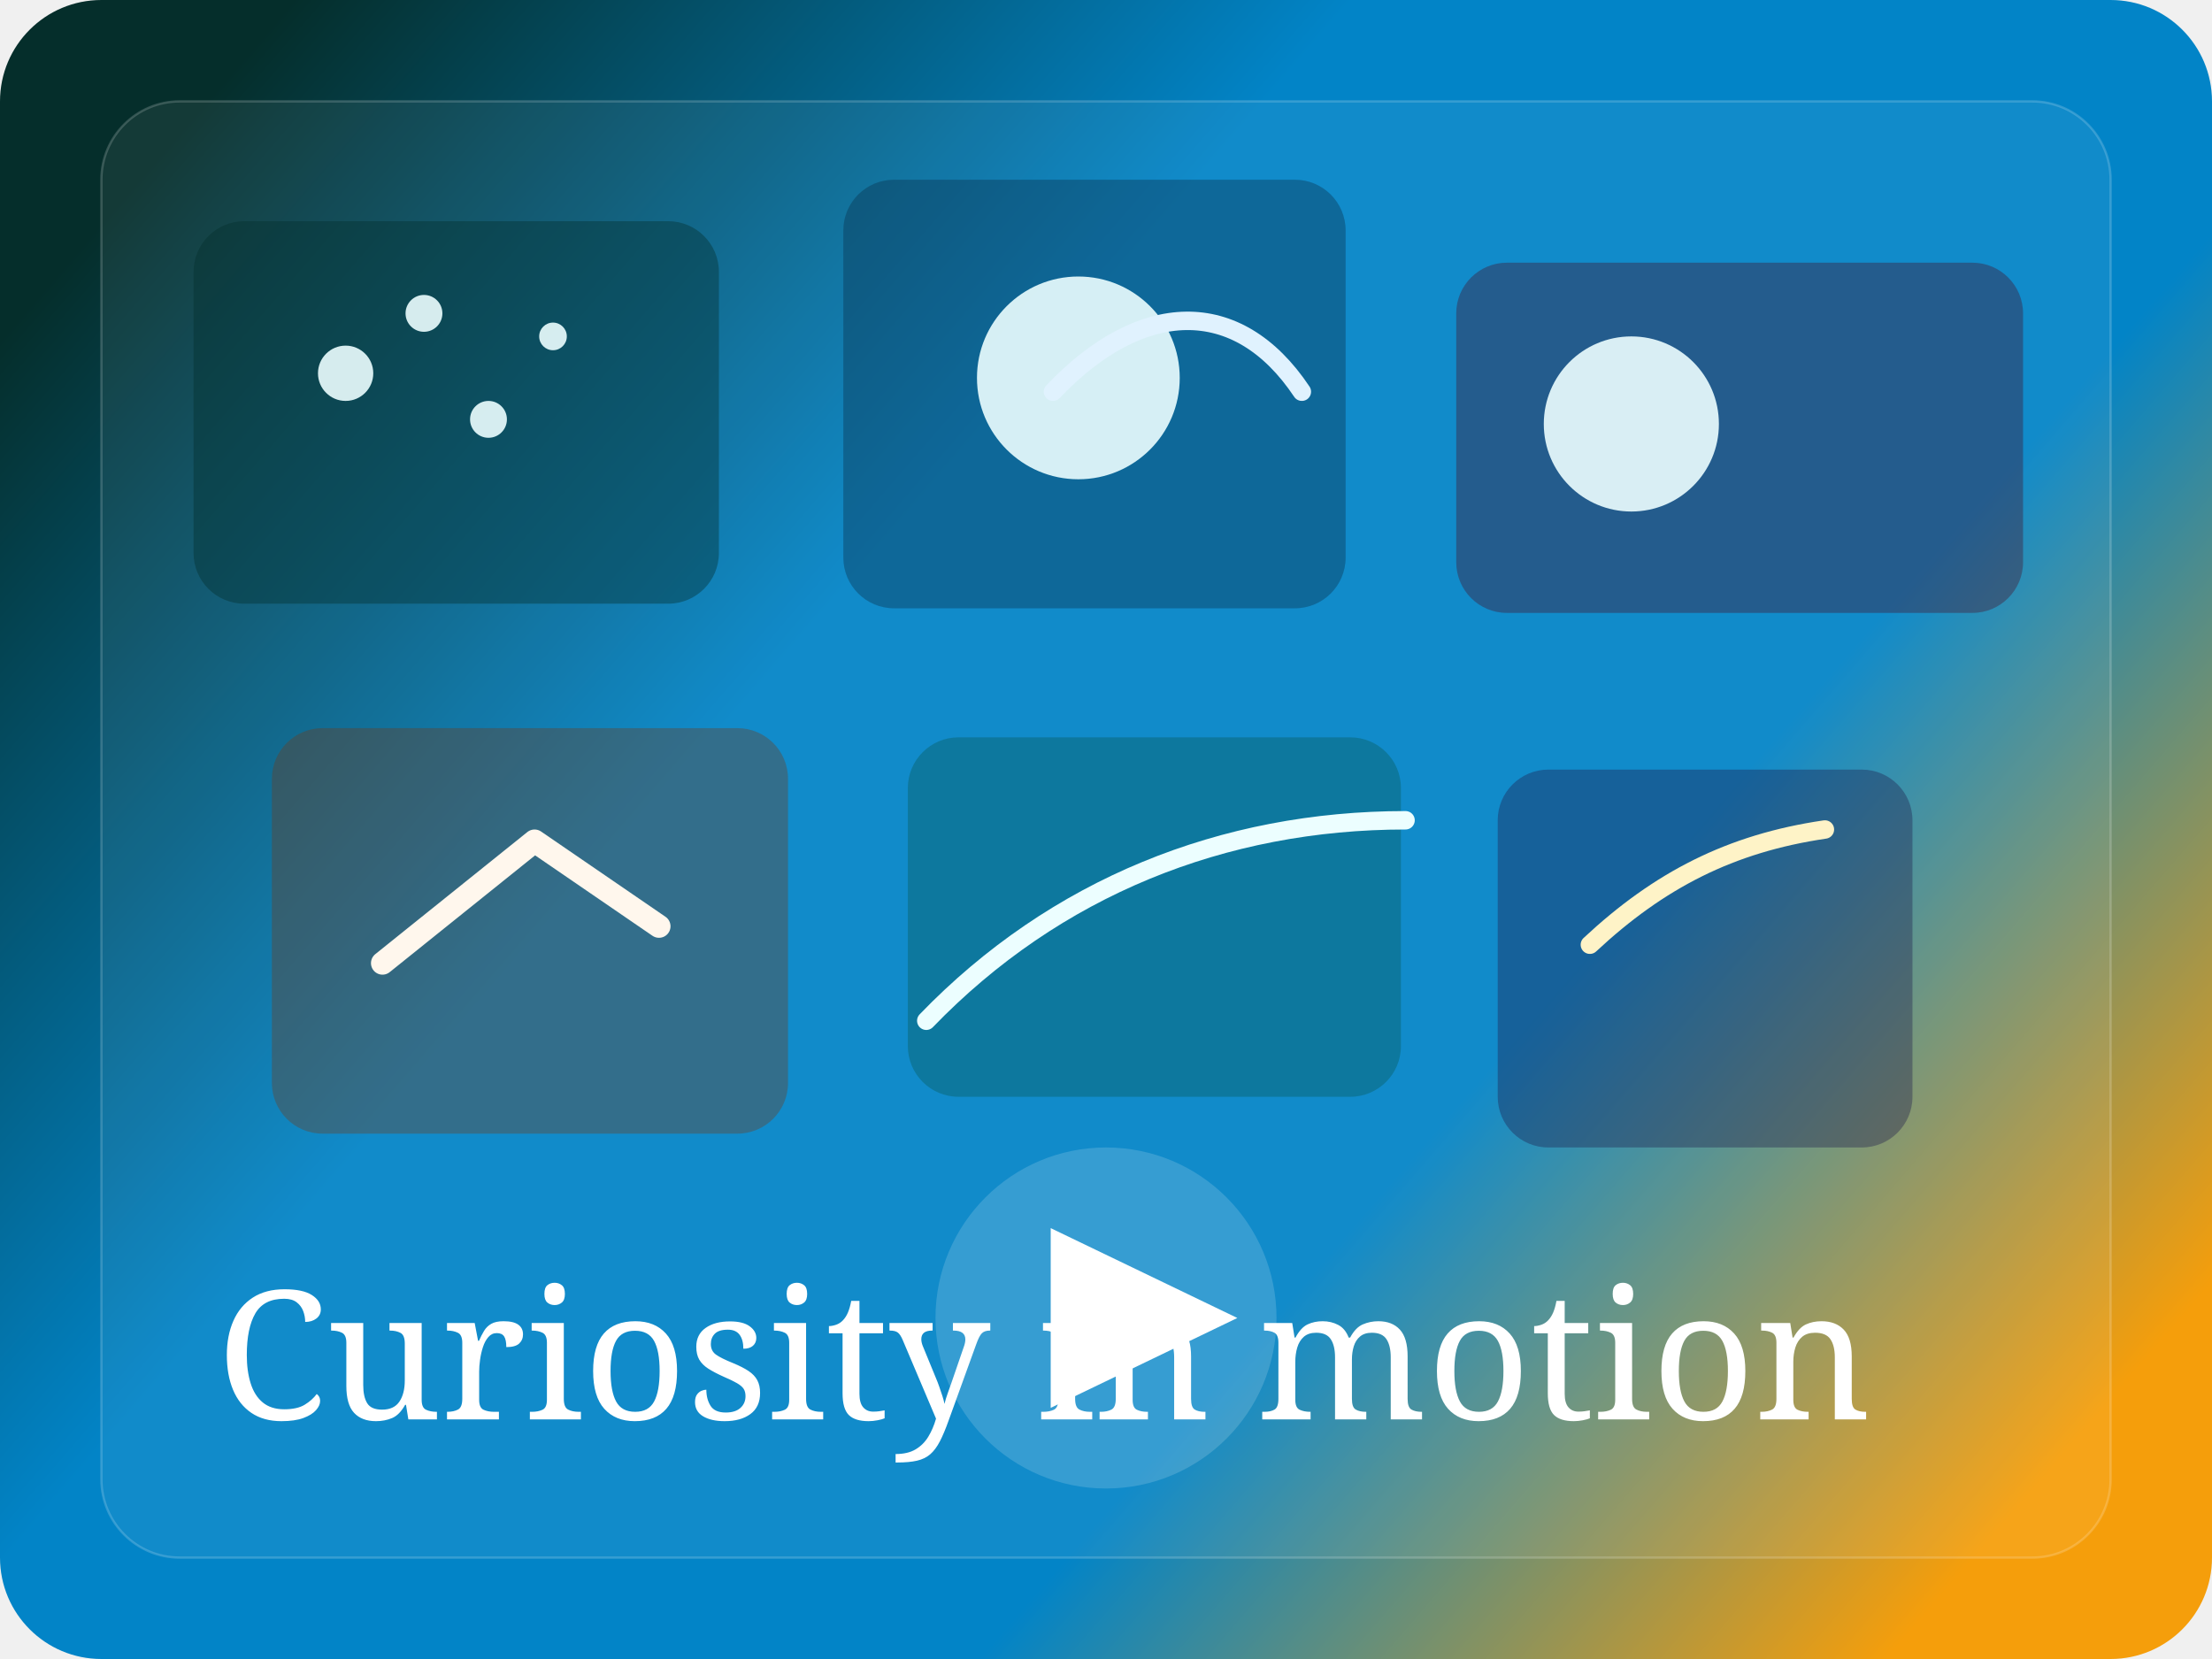
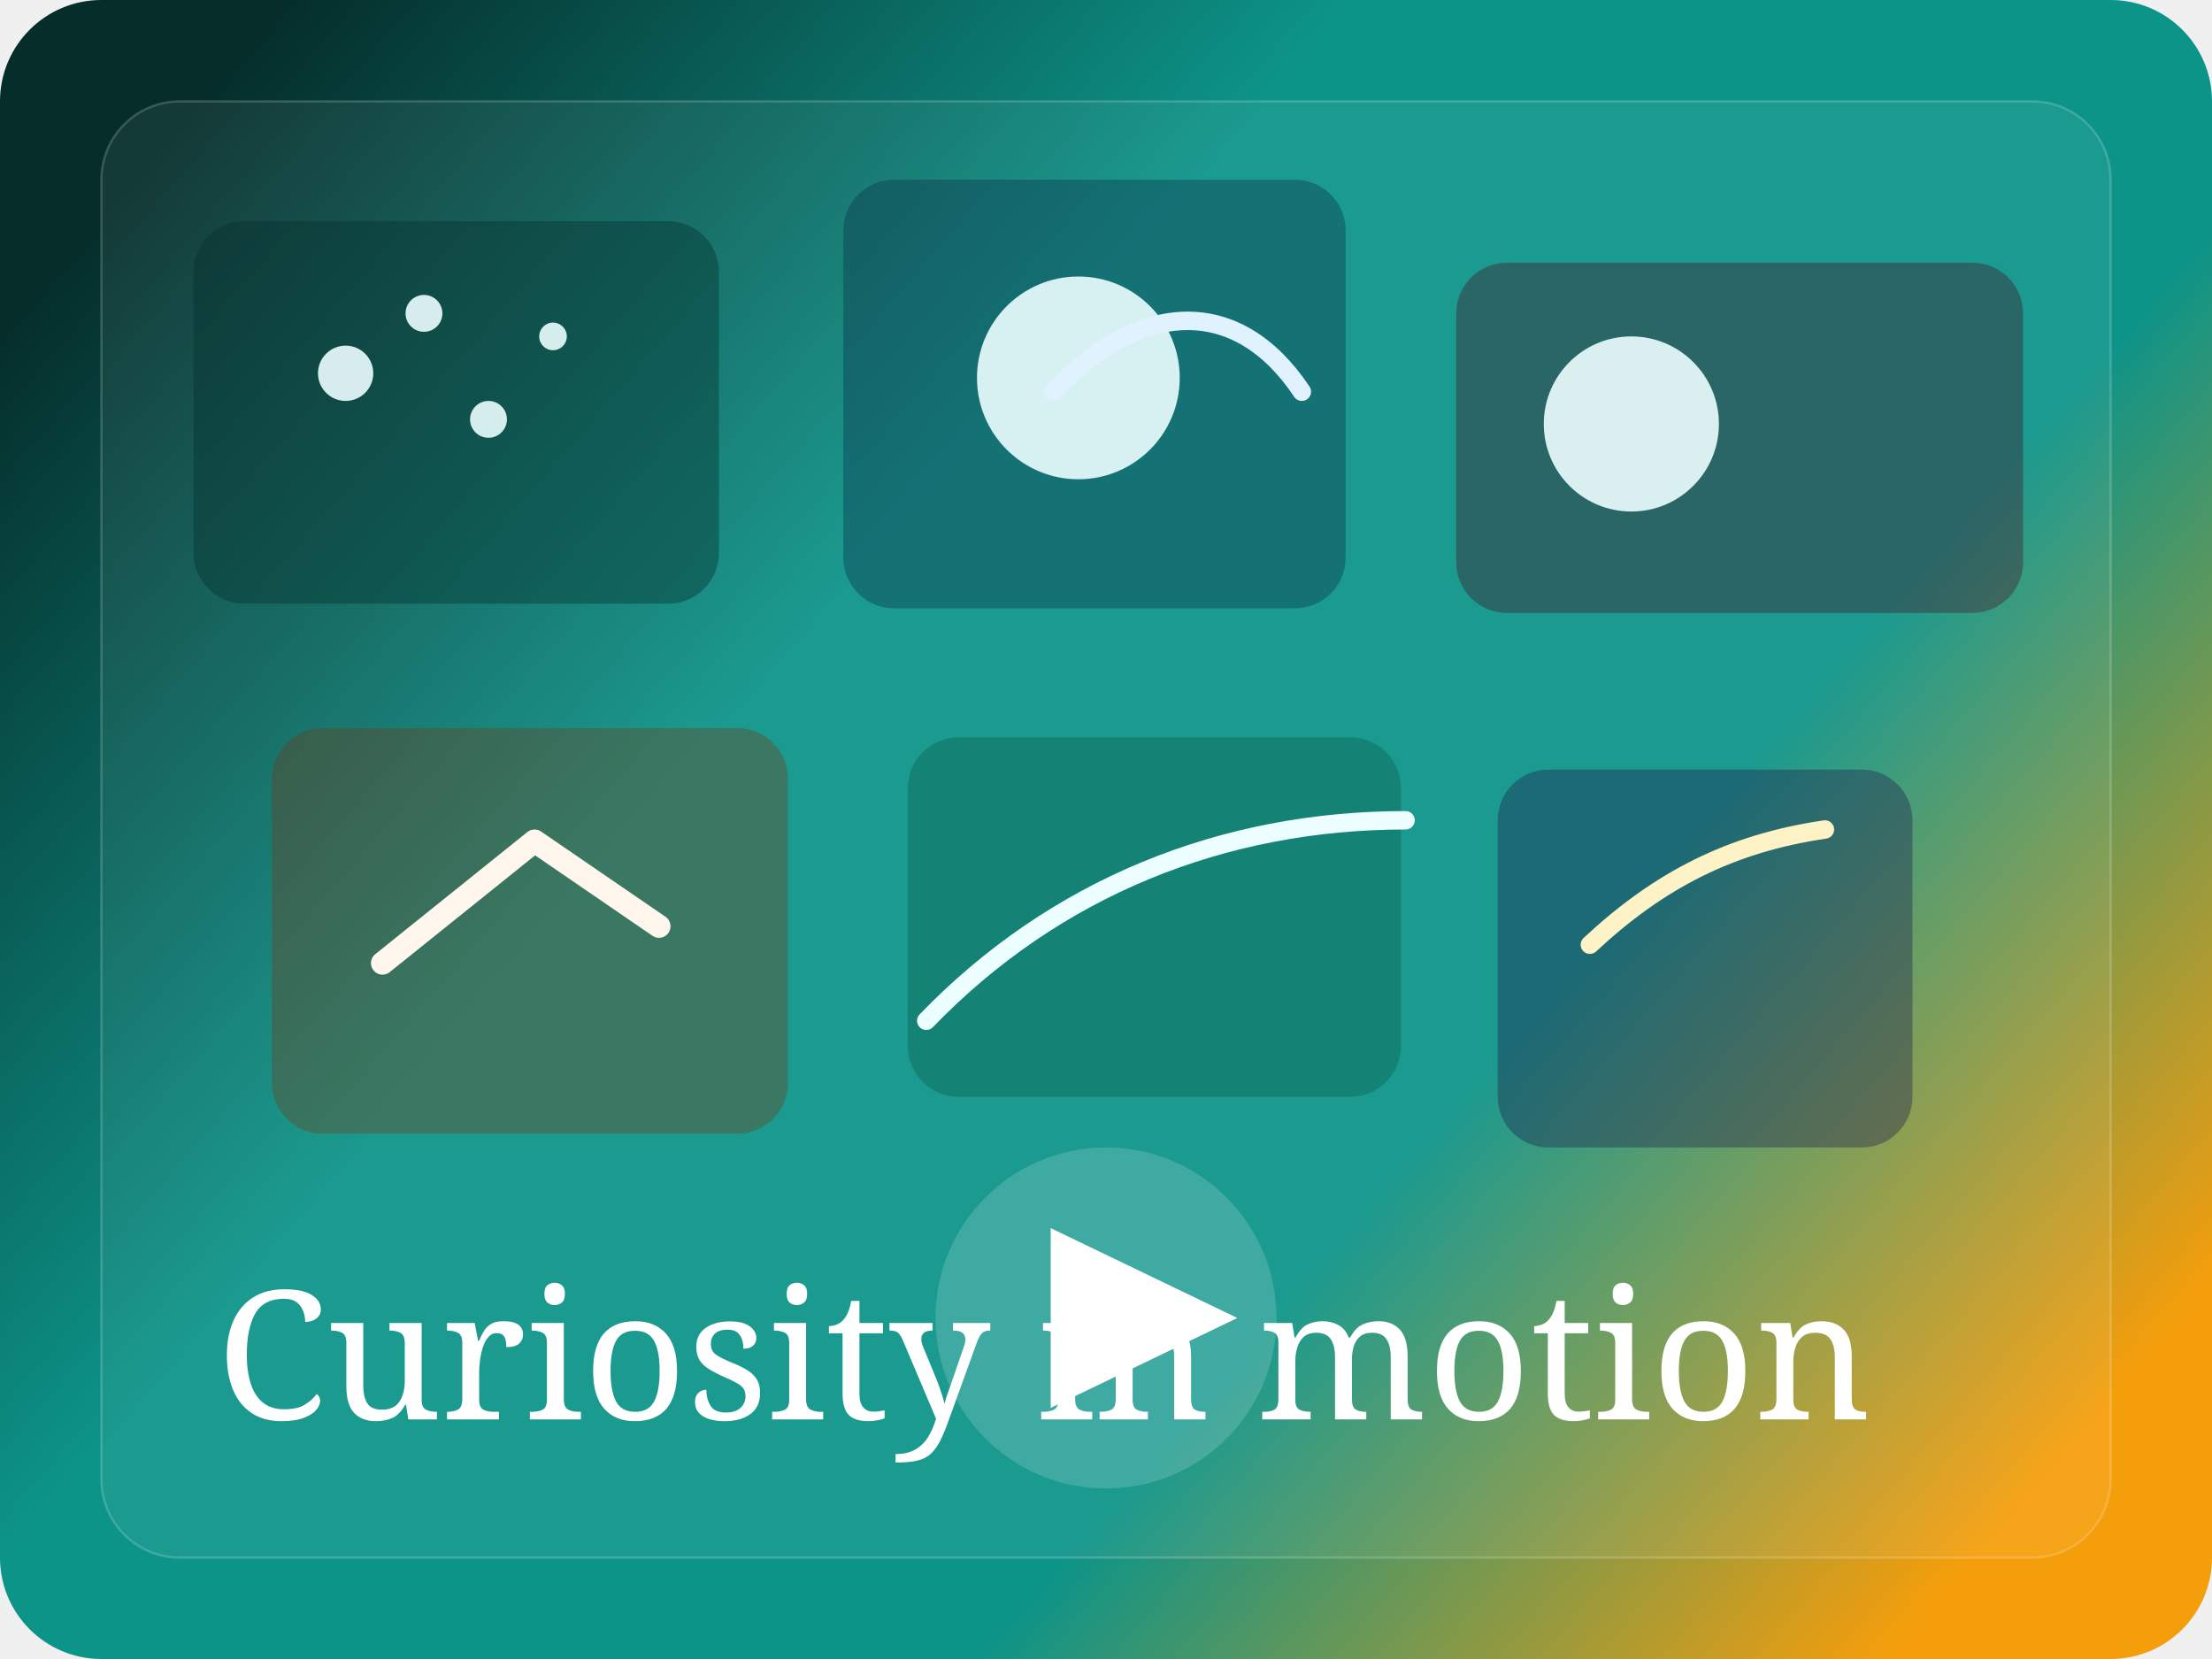
<svg xmlns="http://www.w3.org/2000/svg" width="960" height="720" viewBox="0 0 960 720" fill="none">
  <defs>
    <linearGradient id="reelBg" x1="98" y1="34" x2="850" y2="684" gradientUnits="userSpaceOnUse">
      <stop stop-color="#052E2B" />
-       <stop offset="0.35" stop-color="#0284C7" />
-       <stop offset="0.7" stop-color="#0284C7" />
+       <stop offset="0.35" stop-color="#0D9488" />
+       <stop offset="0.7" stop-color="#0D9488" />
      <stop offset="1" stop-color="#F59E0B" />
    </linearGradient>
  </defs>
  <rect width="960" height="720" rx="44" fill="url(#reelBg)" />
  <rect x="44" y="44" width="872" height="632" rx="34" fill="white" fill-opacity="0.06" stroke="white" stroke-opacity="0.18" />
  <g opacity="0.72">
    <rect x="84" y="96" width="228" height="166" rx="22" fill="#052E2B" fill-opacity="0.55" />
    <rect x="366" y="78" width="218" height="186" rx="22" fill="#082F49" fill-opacity="0.52" />
    <rect x="632" y="114" width="246" height="152" rx="22" fill="#4A041D" fill-opacity="0.48" />
    <rect x="118" y="316" width="224" height="176" rx="22" fill="#78350F" fill-opacity="0.46" />
    <rect x="394" y="320" width="214" height="156" rx="22" fill="#064E3B" fill-opacity="0.42" />
    <rect x="650" y="334" width="180" height="164" rx="22" fill="#1E1B4B" fill-opacity="0.52" />
  </g>
  <g fill="#ECFEFF" opacity="0.9">
    <circle cx="150" cy="162" r="12" />
    <circle cx="184" cy="136" r="8" />
    <circle cx="212" cy="182" r="8" />
    <circle cx="240" cy="146" r="6" />
    <circle cx="468" cy="164" r="44" />
    <circle cx="708" cy="184" r="38" />
  </g>
  <path d="M402 443C458 385 531 356 610 356" stroke="#ECFEFF" stroke-width="8" stroke-linecap="round" />
  <path d="M690 410C720 382 751 366 792 360" stroke="#FEF3C7" stroke-width="8" stroke-linecap="round" />
  <path d="M166 418L232 365L286 402" stroke="#FFF7ED" stroke-width="10" stroke-linecap="round" stroke-linejoin="round" />
  <path d="M457 170C495 130 537 128 565 170" stroke="#E0F2FE" stroke-width="8" stroke-linecap="round" />
  <g>
    <circle cx="480" cy="572" r="74" fill="white" fill-opacity="0.16" />
    <polygon points="456,533 537,572 456,611" fill="white" />
    <animateTransform attributeName="transform" attributeType="XML" type="scale" values="1;1.03;1" dur="4s" repeatCount="indefinite" />
  </g>
  <text x="94" y="616" fill="white" font-family="DM Serif Display, serif" font-size="78">Curiosity in motion</text>
</svg>
